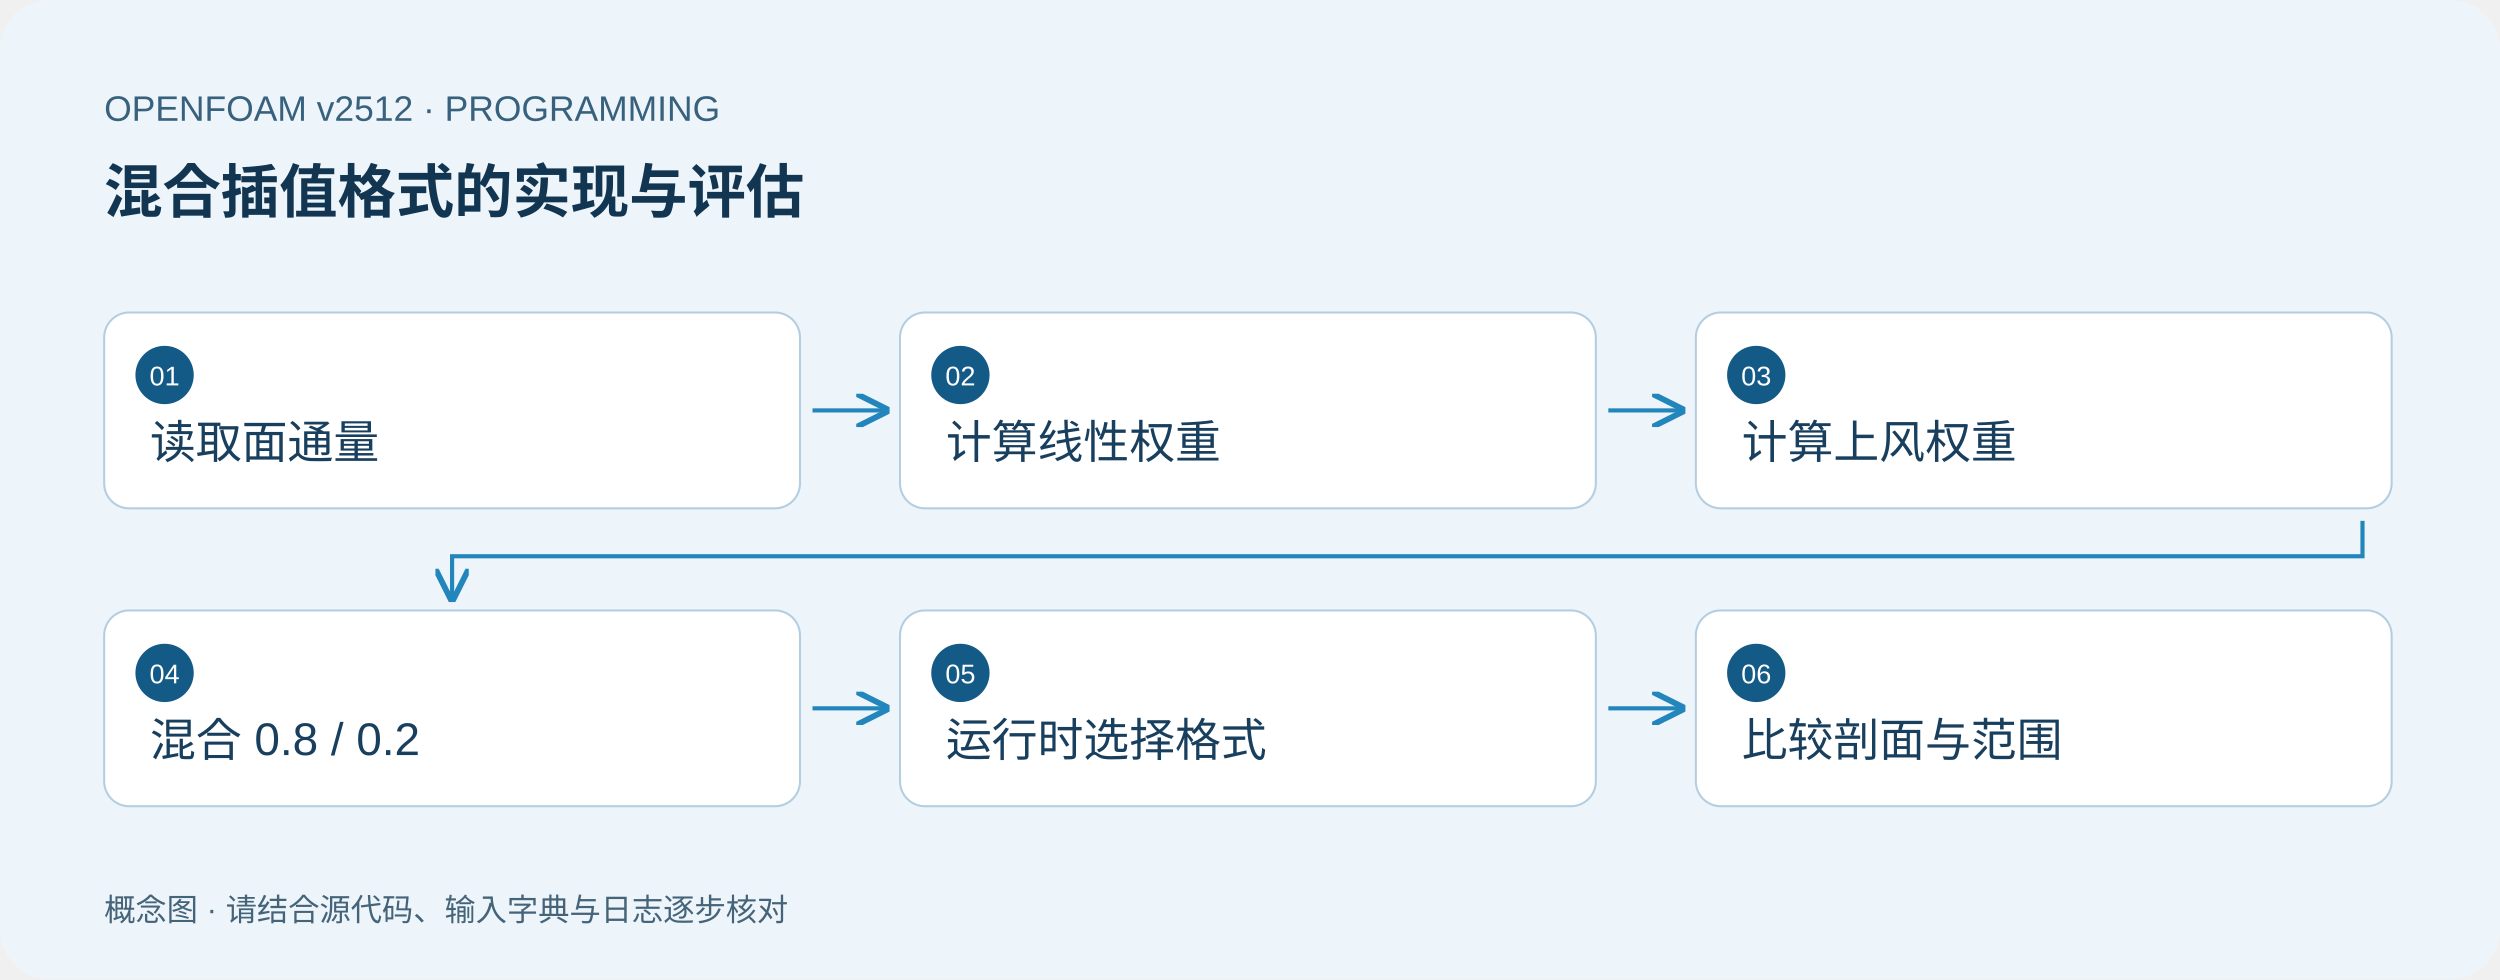
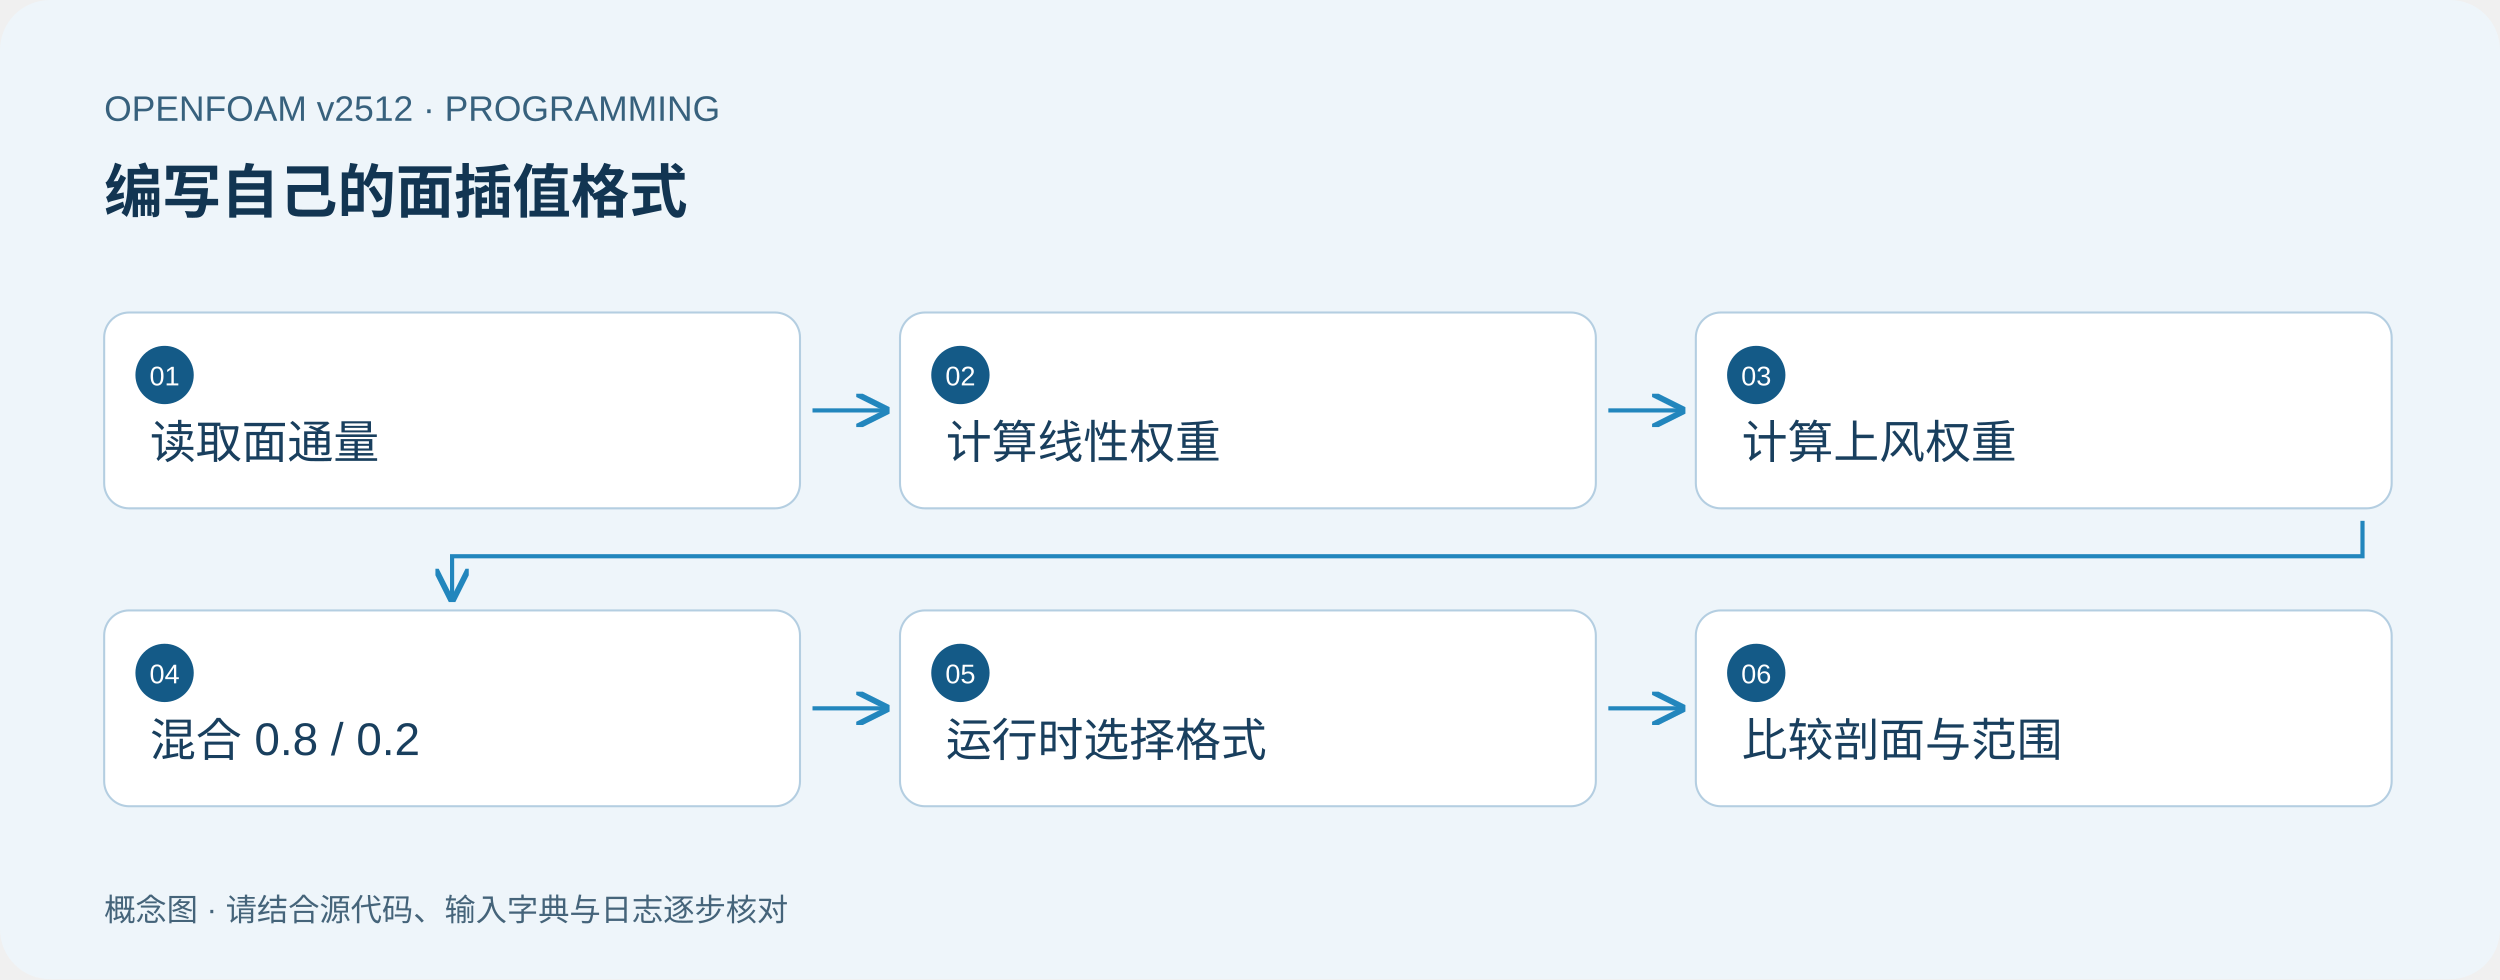
<svg xmlns="http://www.w3.org/2000/svg" width="1200" height="470" viewBox="0 0 1200 470" role="img" aria-labelledby="title desc">
  <defs>
    <marker id="a" markerWidth="8" markerHeight="8" refX="7" refY="4" orient="auto">
      <path d="M0,0 L8,4 L0,8" fill="none" stroke="#2286bd" stroke-width="1.4" />
    </marker>
  </defs>
  <rect width="1200" height="470" rx="24" fill="#eef5fa" />
  <text x="50" y="58" font-family="Arial,sans-serif" font-size="17" fill="#37617d">OPENFOAM v2512 · PROGRAMMING</text>
-   <text x="50" y="102" font-family="Arial,Microsoft YaHei,sans-serif" font-size="28" font-weight="700" fill="#123552">混合插值格式的实现与评估</text>
+   <text x="50" y="102" font-family="Arial,Microsoft YaHei,sans-serif" font-size="28" font-weight="700" fill="#123552">编写自己的面插值格式</text>
  <rect x="50" y="150" width="334" height="94" rx="12" fill="white" stroke="#b4cee1" />
  <circle cx="79" cy="180" r="14" fill="#145a87" />
  <text x="79" y="185" text-anchor="middle" fill="white" font-size="13" font-family="Arial">01</text>
  <text x="72" y="220" font-family="Arial,Microsoft YaHei,sans-serif" font-size="22" fill="#193f5e">读取面通量</text>
  <path d="M390,197 H425" stroke="#2286bd" stroke-width="2" fill="none" marker-end="url(#a)" />
  <rect x="432" y="150" width="334" height="94" rx="12" fill="white" stroke="#b4cee1" />
  <circle cx="461" cy="180" r="14" fill="#145a87" />
  <text x="461" y="185" text-anchor="middle" fill="white" font-size="13" font-family="Arial">02</text>
  <text x="454" y="220" font-family="Arial,Microsoft YaHei,sans-serif" font-size="22" fill="#193f5e">计算线性权重</text>
  <path d="M772,197 H807" stroke="#2286bd" stroke-width="2" fill="none" marker-end="url(#a)" />
  <rect x="814" y="150" width="334" height="94" rx="12" fill="white" stroke="#b4cee1" />
  <circle cx="843" cy="180" r="14" fill="#145a87" />
  <text x="843" y="185" text-anchor="middle" fill="white" font-size="13" font-family="Arial">03</text>
  <text x="836" y="220" font-family="Arial,Microsoft YaHei,sans-serif" font-size="22" fill="#193f5e">计算上风权重</text>
  <rect x="50" y="293" width="334" height="94" rx="12" fill="white" stroke="#b4cee1" />
  <circle cx="79" cy="323" r="14" fill="#145a87" />
  <text x="79" y="328" text-anchor="middle" fill="white" font-size="13" font-family="Arial">04</text>
  <text x="72" y="363" font-family="Arial,Microsoft YaHei,sans-serif" font-size="22" fill="#193f5e">混合 0.8 / 0.2</text>
  <path d="M390,340 H425" stroke="#2286bd" stroke-width="2" fill="none" marker-end="url(#a)" />
  <rect x="432" y="293" width="334" height="94" rx="12" fill="white" stroke="#b4cee1" />
  <circle cx="461" cy="323" r="14" fill="#145a87" />
  <text x="461" y="328" text-anchor="middle" fill="white" font-size="13" font-family="Arial">05</text>
  <text x="454" y="363" font-family="Arial,Microsoft YaHei,sans-serif" font-size="22" fill="#193f5e">运行时选择格式</text>
  <path d="M772,340 H807" stroke="#2286bd" stroke-width="2" fill="none" marker-end="url(#a)" />
  <rect x="814" y="293" width="334" height="94" rx="12" fill="white" stroke="#b4cee1" />
  <circle cx="843" cy="323" r="14" fill="#145a87" />
  <text x="843" y="328" text-anchor="middle" fill="white" font-size="13" font-family="Arial">06</text>
  <text x="836" y="363" font-family="Arial,Microsoft YaHei,sans-serif" font-size="22" fill="#193f5e">比较剖面与范围</text>
  <path d="M1134,250 V267 H217 V287" fill="none" stroke="#2286bd" stroke-width="2" marker-end="url(#a)" />
  <text x="50" y="442" font-family="Arial,Microsoft YaHei,sans-serif" font-size="15" fill="#45647a">概念图 · 请结合源代码、输入字典与日志逐步核对</text>
</svg>
